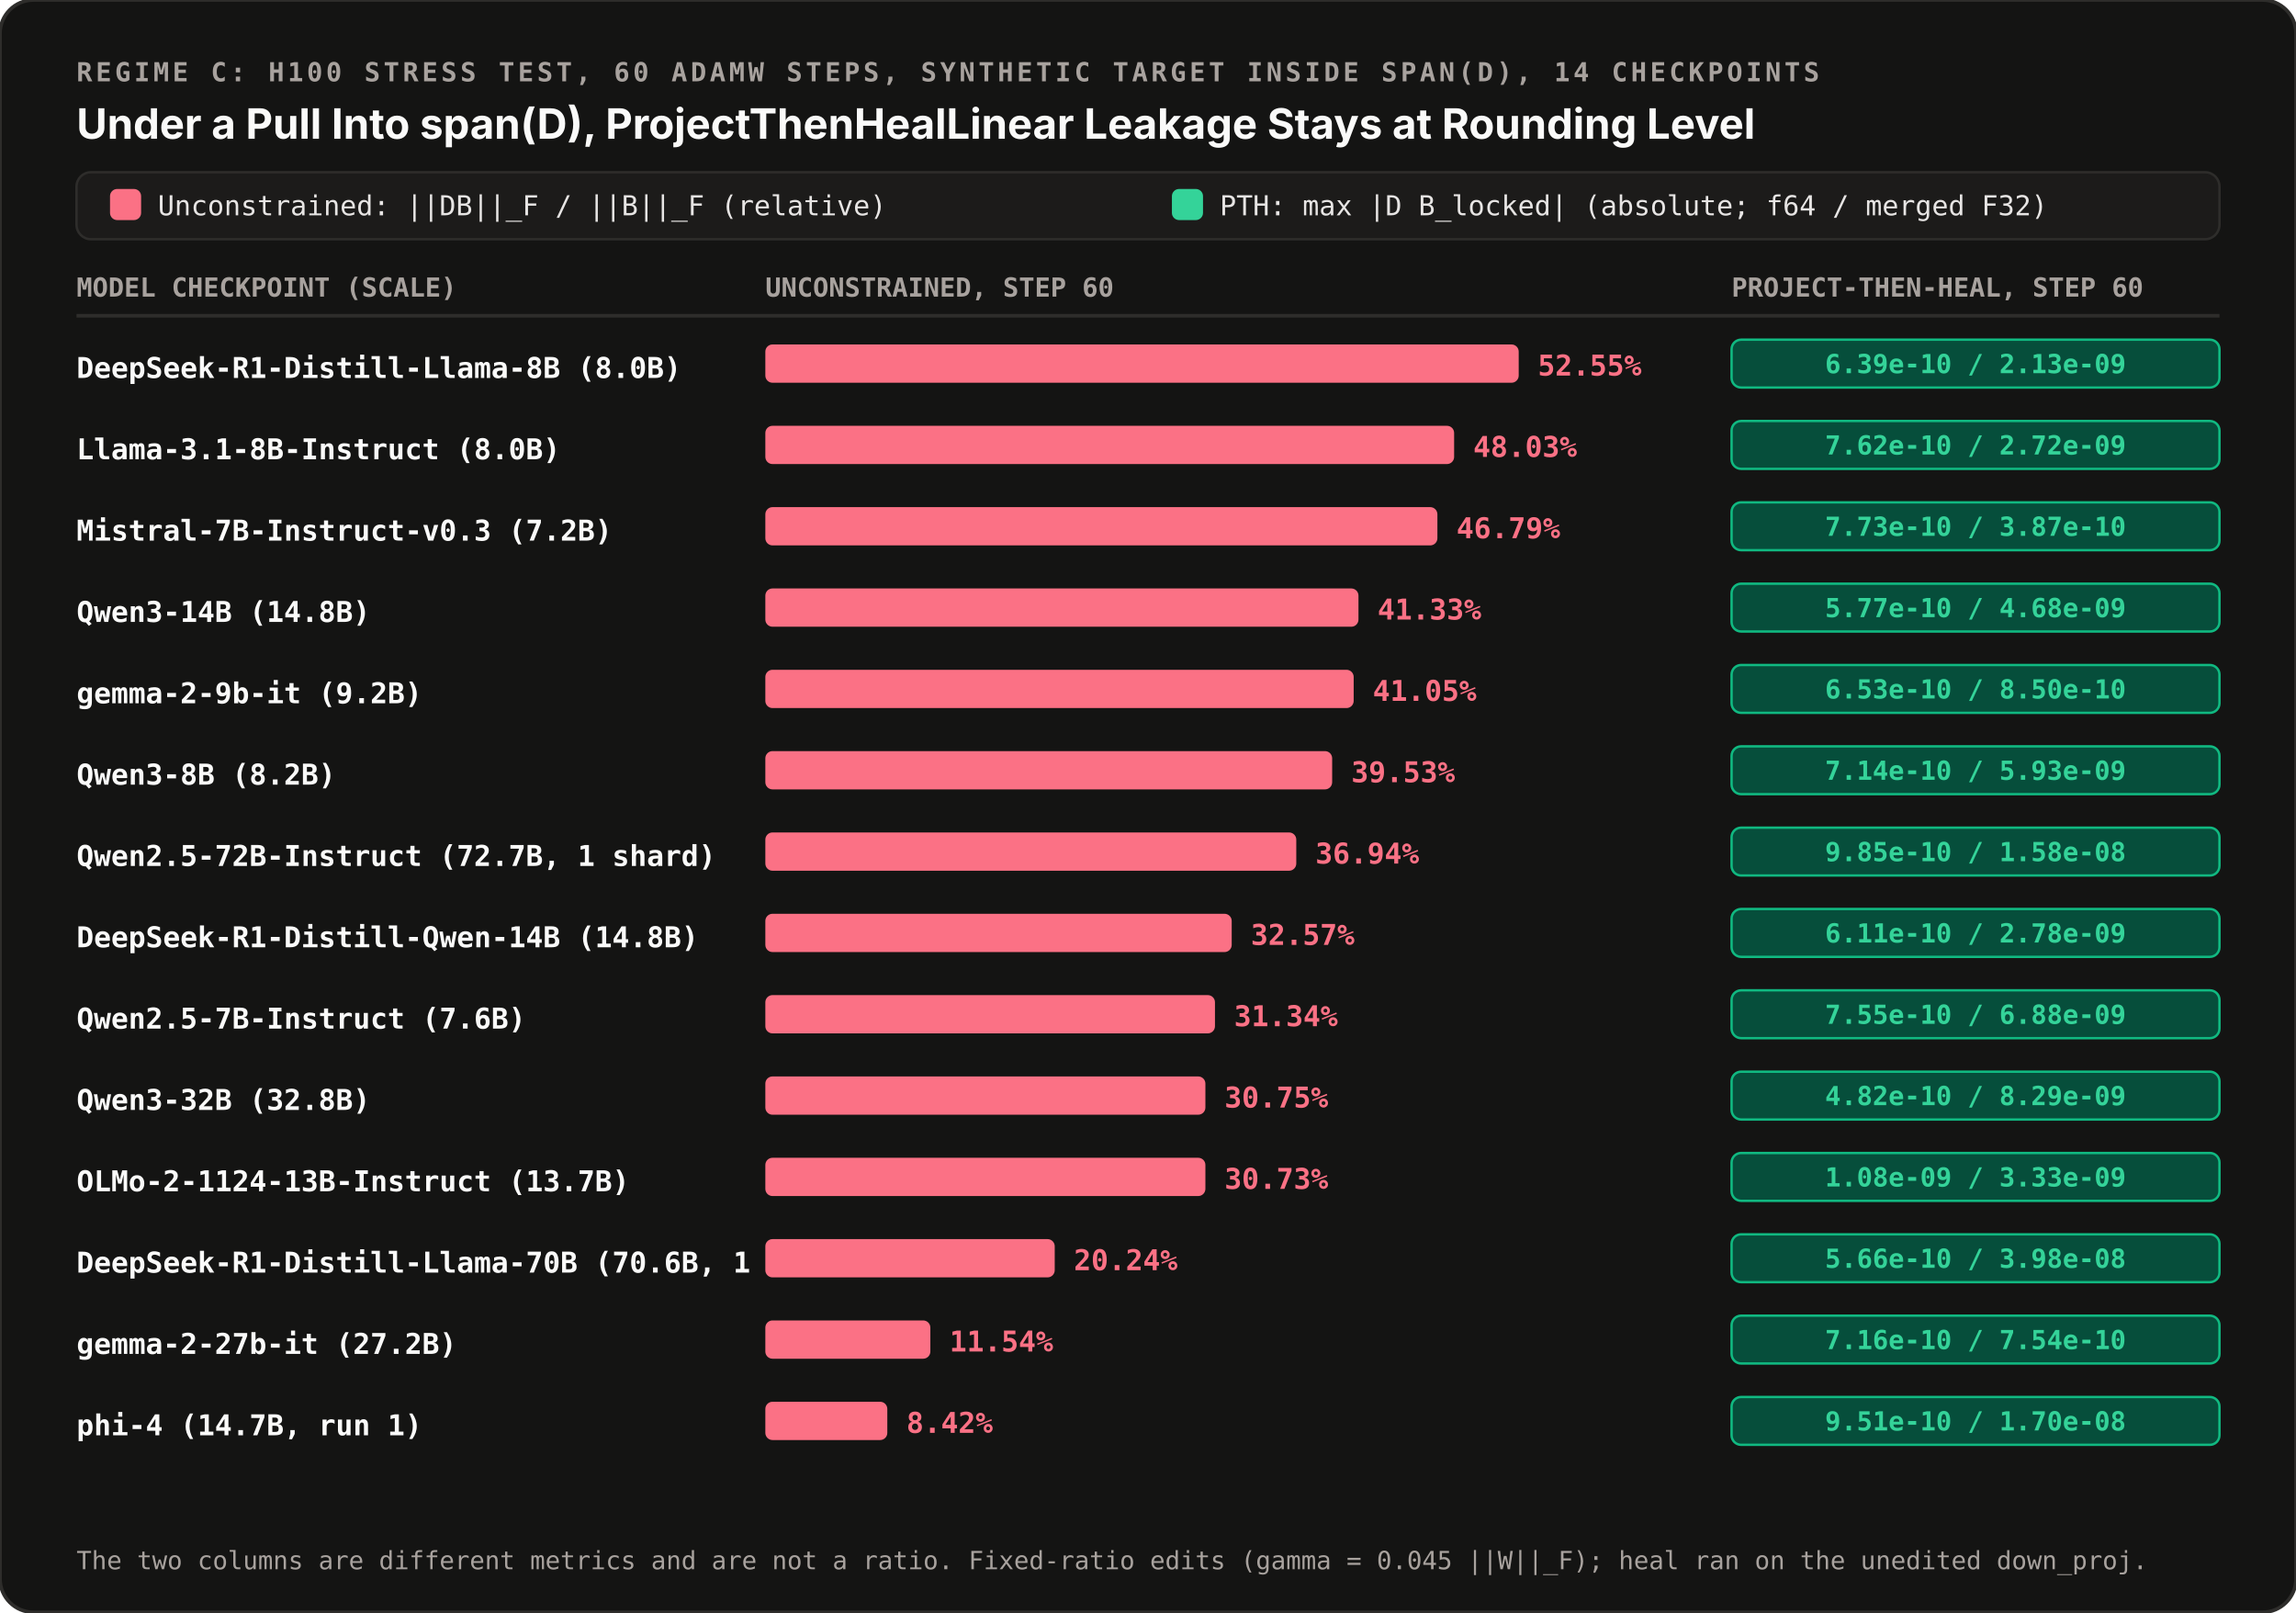
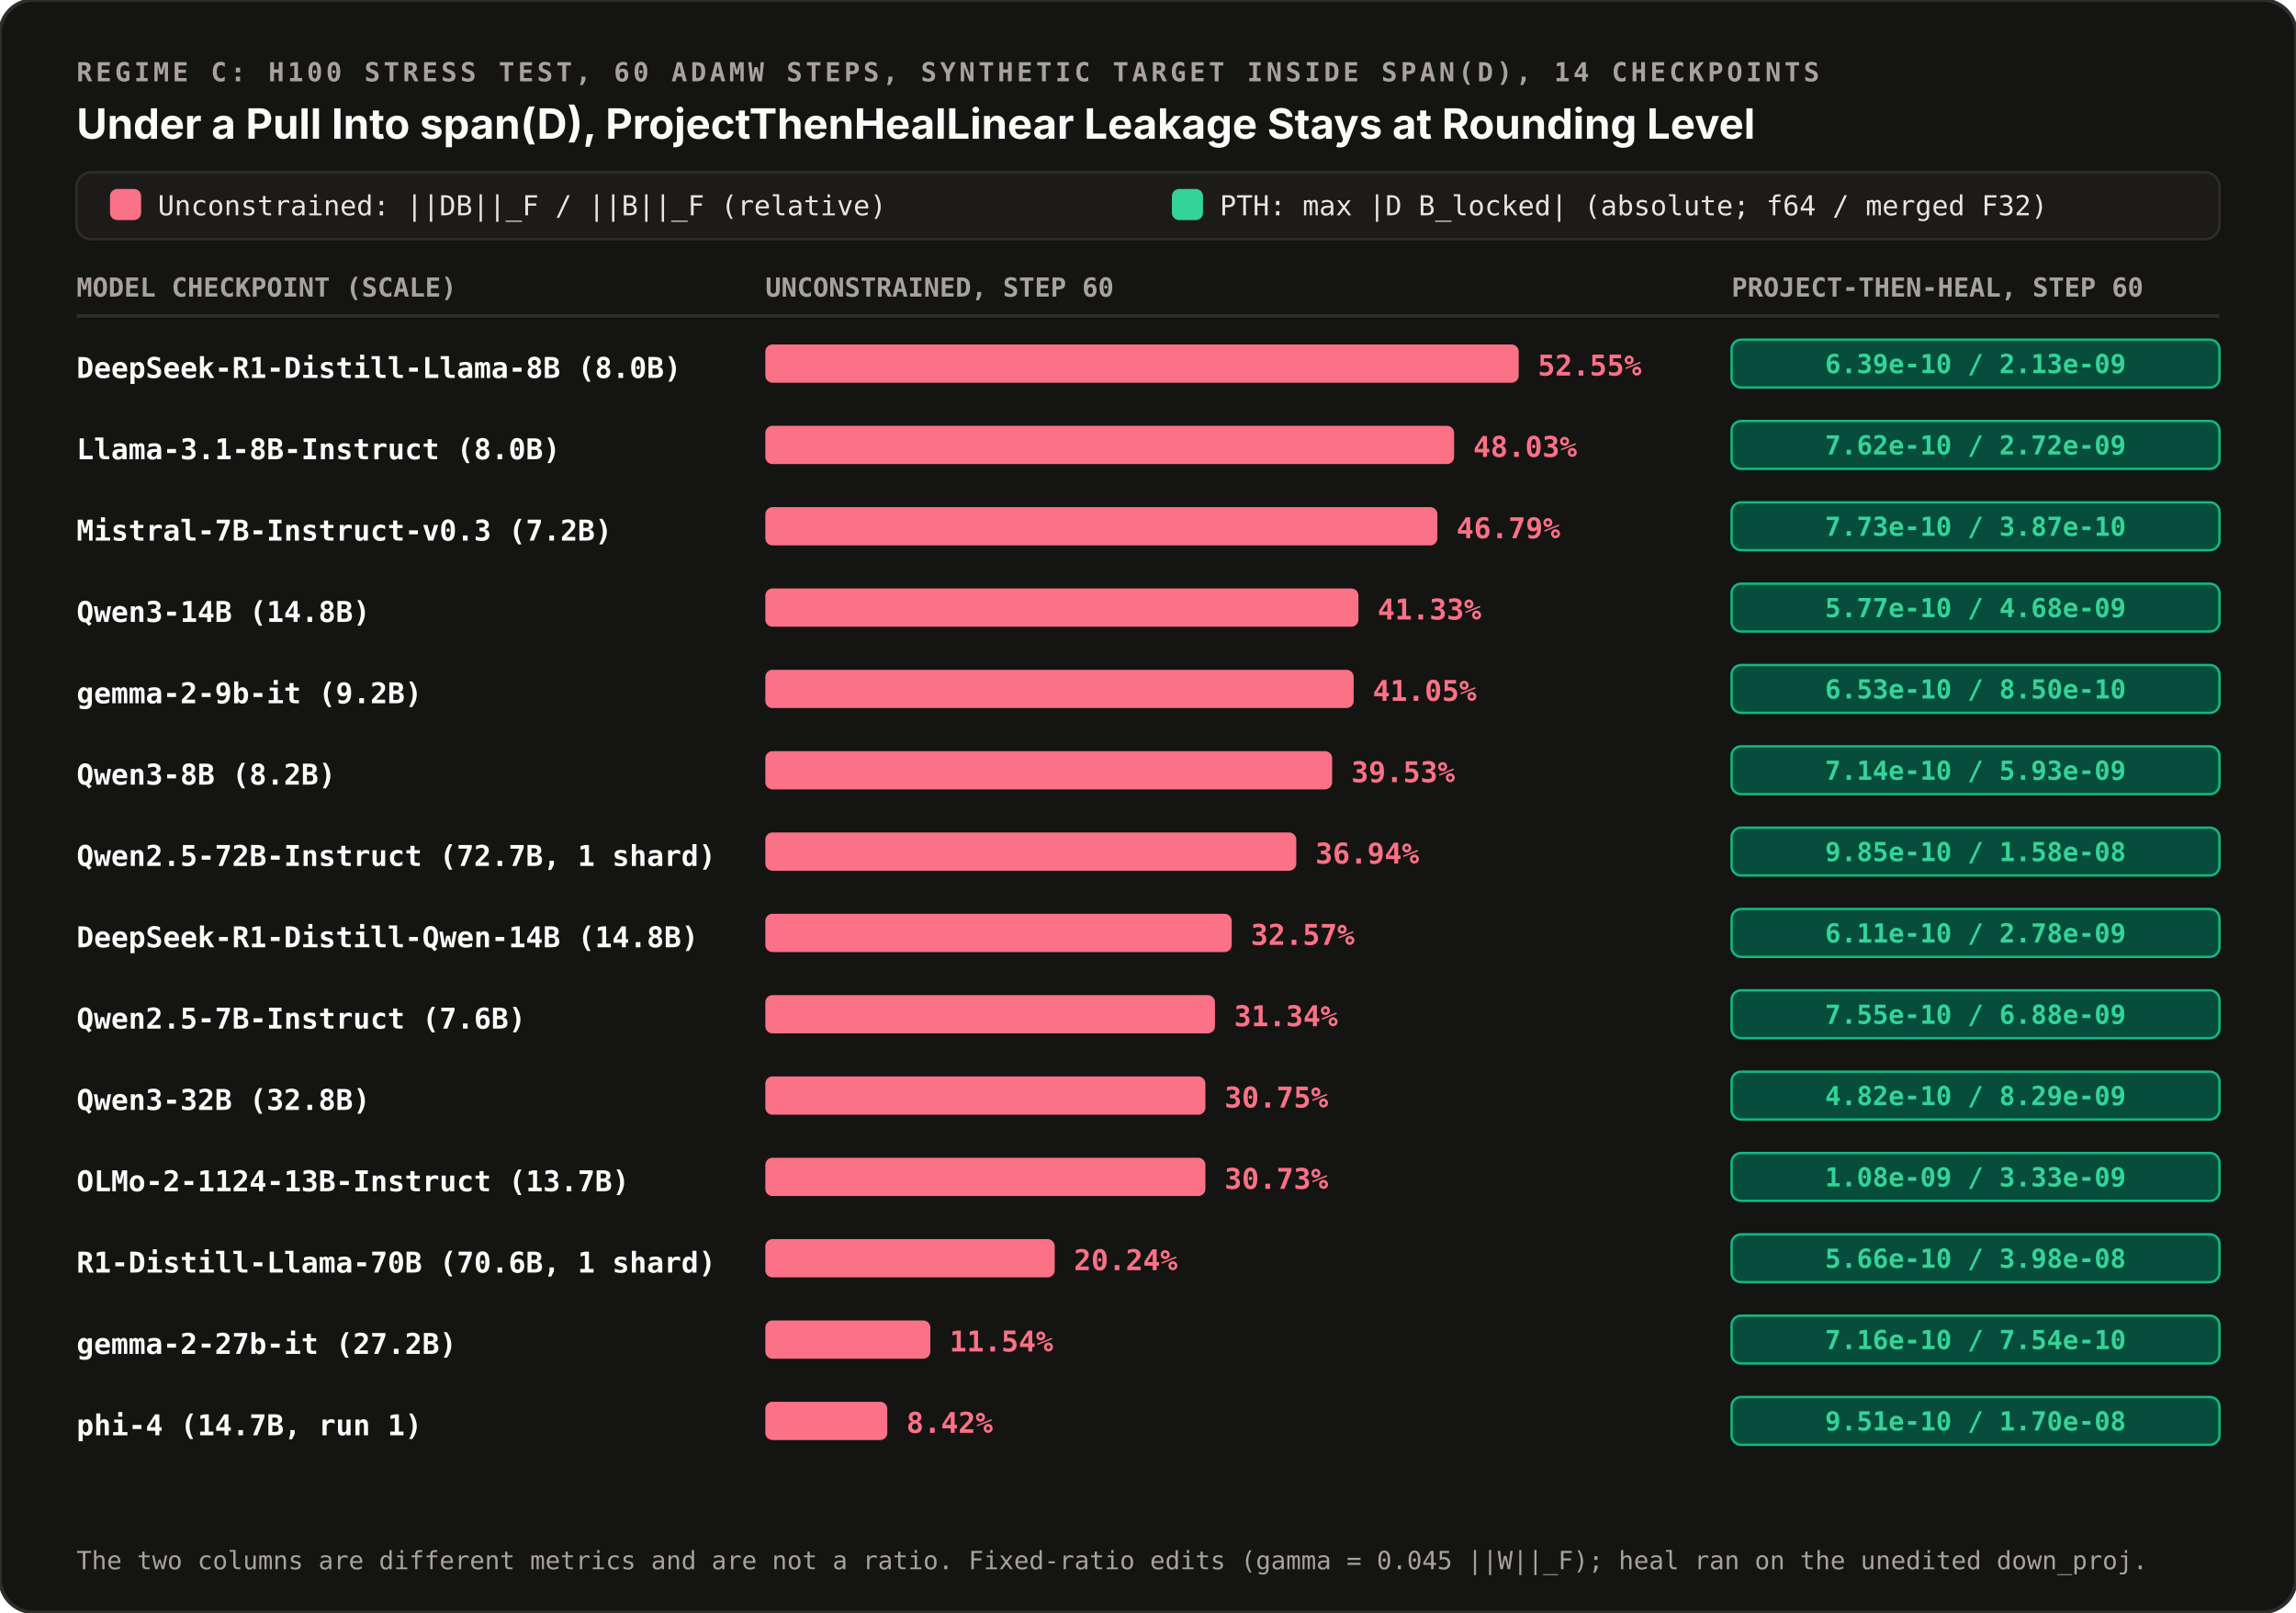
<svg xmlns="http://www.w3.org/2000/svg" viewBox="0 0 960 674" width="100%" height="auto" font-family="system-ui, -apple-system, BlinkMacSystemFont, 'Segoe UI', sans-serif">
  <rect width="960" height="674" rx="14" fill="#141413" stroke="#2e2d2b" stroke-width="1.5" />
  <text x="32" y="34" fill="#a8a29e" font-size="11" font-weight="700" letter-spacing="1.4" font-family="ui-monospace, monospace">REGIME C: H100 STRESS TEST, 60 ADAMW STEPS, SYNTHETIC TARGET INSIDE SPAN(D), 14 CHECKPOINTS</text>
  <text x="32" y="58" fill="#fafaf9" font-size="17.5" font-weight="700">Under a Pull Into span(D), ProjectThenHealLinear Leakage Stays at Rounding Level</text>
  <rect x="32" y="72" width="896" height="28" rx="6" fill="#1c1b1a" stroke="#2e2d2b" stroke-width="1" />
  <rect x="46" y="79" width="13" height="13" rx="3" fill="#fb7185" />
  <text x="66" y="90" fill="#e7e5e4" font-size="11.5" font-family="ui-monospace, monospace">Unconstrained: ||DB||_F / ||B||_F (relative)</text>
  <rect x="490" y="79" width="13" height="13" rx="3" fill="#34d399" />
  <text x="510" y="90" fill="#e7e5e4" font-size="11.5" font-family="ui-monospace, monospace">PTH: max |D B_locked| (absolute; f64 / merged F32)</text>
  <text x="32" y="124" fill="#a8a29e" font-size="11" font-weight="700" font-family="ui-monospace, monospace">MODEL CHECKPOINT (SCALE)</text>
  <text x="320" y="124" fill="#a8a29e" font-size="11" font-weight="700" font-family="ui-monospace, monospace">UNCONSTRAINED, STEP 60</text>
  <text x="724" y="124" fill="#a8a29e" font-size="11" font-weight="700" font-family="ui-monospace, monospace">PROJECT-THEN-HEAL, STEP 60</text>
  <line x1="32" y1="132" x2="928" y2="132" stroke="#2e2d2b" stroke-width="1.5" />
  <g font-size="12" font-family="ui-monospace, monospace">
    <text x="32" y="158" fill="#fafaf9" font-weight="600">DeepSeek-R1-Distill-Llama-8B (8.0B)</text>
    <rect x="320" y="144" width="315" height="16" rx="3" fill="#fb7185" />
    <text x="643" y="157" fill="#fb7185" font-weight="700">52.55%</text>
    <rect x="724" y="142" width="204" height="20" rx="4" fill="#064e3b" stroke="#10b981" />
    <text x="826" y="156" fill="#34d399" font-size="11" font-weight="700" text-anchor="middle">6.39e-10 / 2.13e-09</text>
    <text x="32" y="192" fill="#fafaf9" font-weight="600">Llama-3.1-8B-Instruct (8.0B)</text>
    <rect x="320" y="178" width="288" height="16" rx="3" fill="#fb7185" />
    <text x="616" y="191" fill="#fb7185" font-weight="700">48.03%</text>
    <rect x="724" y="176" width="204" height="20" rx="4" fill="#064e3b" stroke="#10b981" />
    <text x="826" y="190" fill="#34d399" font-size="11" font-weight="700" text-anchor="middle">7.62e-10 / 2.72e-09</text>
    <text x="32" y="226" fill="#fafaf9" font-weight="600">Mistral-7B-Instruct-v0.3 (7.2B)</text>
    <rect x="320" y="212" width="281" height="16" rx="3" fill="#fb7185" />
    <text x="609" y="225" fill="#fb7185" font-weight="700">46.79%</text>
    <rect x="724" y="210" width="204" height="20" rx="4" fill="#064e3b" stroke="#10b981" />
    <text x="826" y="224" fill="#34d399" font-size="11" font-weight="700" text-anchor="middle">7.73e-10 / 3.87e-10</text>
    <text x="32" y="260" fill="#fafaf9" font-weight="600">Qwen3-14B (14.8B)</text>
    <rect x="320" y="246" width="248" height="16" rx="3" fill="#fb7185" />
    <text x="576" y="259" fill="#fb7185" font-weight="700">41.33%</text>
    <rect x="724" y="244" width="204" height="20" rx="4" fill="#064e3b" stroke="#10b981" />
    <text x="826" y="258" fill="#34d399" font-size="11" font-weight="700" text-anchor="middle">5.77e-10 / 4.68e-09</text>
    <text x="32" y="294" fill="#fafaf9" font-weight="600">gemma-2-9b-it (9.2B)</text>
    <rect x="320" y="280" width="246" height="16" rx="3" fill="#fb7185" />
    <text x="574" y="293" fill="#fb7185" font-weight="700">41.05%</text>
    <rect x="724" y="278" width="204" height="20" rx="4" fill="#064e3b" stroke="#10b981" />
    <text x="826" y="292" fill="#34d399" font-size="11" font-weight="700" text-anchor="middle">6.53e-10 / 8.50e-10</text>
    <text x="32" y="328" fill="#fafaf9" font-weight="600">Qwen3-8B (8.2B)</text>
    <rect x="320" y="314" width="237" height="16" rx="3" fill="#fb7185" />
    <text x="565" y="327" fill="#fb7185" font-weight="700">39.53%</text>
    <rect x="724" y="312" width="204" height="20" rx="4" fill="#064e3b" stroke="#10b981" />
    <text x="826" y="326" fill="#34d399" font-size="11" font-weight="700" text-anchor="middle">7.14e-10 / 5.93e-09</text>
    <text x="32" y="362" fill="#fafaf9" font-weight="600">Qwen2.5-72B-Instruct (72.7B, 1 shard)</text>
    <rect x="320" y="348" width="222" height="16" rx="3" fill="#fb7185" />
    <text x="550" y="361" fill="#fb7185" font-weight="700">36.94%</text>
    <rect x="724" y="346" width="204" height="20" rx="4" fill="#064e3b" stroke="#10b981" />
    <text x="826" y="360" fill="#34d399" font-size="11" font-weight="700" text-anchor="middle">9.85e-10 / 1.58e-08</text>
    <text x="32" y="396" fill="#fafaf9" font-weight="600">DeepSeek-R1-Distill-Qwen-14B (14.8B)</text>
    <rect x="320" y="382" width="195" height="16" rx="3" fill="#fb7185" />
    <text x="523" y="395" fill="#fb7185" font-weight="700">32.57%</text>
    <rect x="724" y="380" width="204" height="20" rx="4" fill="#064e3b" stroke="#10b981" />
    <text x="826" y="394" fill="#34d399" font-size="11" font-weight="700" text-anchor="middle">6.11e-10 / 2.78e-09</text>
    <text x="32" y="430" fill="#fafaf9" font-weight="600">Qwen2.5-7B-Instruct (7.6B)</text>
    <rect x="320" y="416" width="188" height="16" rx="3" fill="#fb7185" />
    <text x="516" y="429" fill="#fb7185" font-weight="700">31.34%</text>
    <rect x="724" y="414" width="204" height="20" rx="4" fill="#064e3b" stroke="#10b981" />
    <text x="826" y="428" fill="#34d399" font-size="11" font-weight="700" text-anchor="middle">7.55e-10 / 6.88e-09</text>
    <text x="32" y="464" fill="#fafaf9" font-weight="600">Qwen3-32B (32.8B)</text>
    <rect x="320" y="450" width="184" height="16" rx="3" fill="#fb7185" />
    <text x="512" y="463" fill="#fb7185" font-weight="700">30.75%</text>
    <rect x="724" y="448" width="204" height="20" rx="4" fill="#064e3b" stroke="#10b981" />
    <text x="826" y="462" fill="#34d399" font-size="11" font-weight="700" text-anchor="middle">4.82e-10 / 8.29e-09</text>
    <text x="32" y="498" fill="#fafaf9" font-weight="600">OLMo-2-1124-13B-Instruct (13.7B)</text>
    <rect x="320" y="484" width="184" height="16" rx="3" fill="#fb7185" />
    <text x="512" y="497" fill="#fb7185" font-weight="700">30.73%</text>
    <rect x="724" y="482" width="204" height="20" rx="4" fill="#064e3b" stroke="#10b981" />
    <text x="826" y="496" fill="#34d399" font-size="11" font-weight="700" text-anchor="middle">1.08e-09 / 3.33e-09</text>
-     <text x="32" y="532" fill="#fafaf9" font-weight="600">DeepSeek-R1-Distill-Llama-70B (70.6B, 1 shard)</text>
+     <text x="32" y="532" fill="#fafaf9" font-weight="600">R1-Distill-Llama-70B (70.6B, 1 shard)</text>
    <rect x="320" y="518" width="121" height="16" rx="3" fill="#fb7185" />
    <text x="449" y="531" fill="#fb7185" font-weight="700">20.24%</text>
    <rect x="724" y="516" width="204" height="20" rx="4" fill="#064e3b" stroke="#10b981" />
    <text x="826" y="530" fill="#34d399" font-size="11" font-weight="700" text-anchor="middle">5.66e-10 / 3.98e-08</text>
    <text x="32" y="566" fill="#fafaf9" font-weight="600">gemma-2-27b-it (27.2B)</text>
    <rect x="320" y="552" width="69" height="16" rx="3" fill="#fb7185" />
    <text x="397" y="565" fill="#fb7185" font-weight="700">11.54%</text>
    <rect x="724" y="550" width="204" height="20" rx="4" fill="#064e3b" stroke="#10b981" />
    <text x="826" y="564" fill="#34d399" font-size="11" font-weight="700" text-anchor="middle">7.16e-10 / 7.54e-10</text>
    <text x="32" y="600" fill="#fafaf9" font-weight="600">phi-4 (14.7B, run 1)</text>
    <rect x="320" y="586" width="51" height="16" rx="3" fill="#fb7185" />
    <text x="379" y="599" fill="#fb7185" font-weight="700">8.42%</text>
    <rect x="724" y="584" width="204" height="20" rx="4" fill="#064e3b" stroke="#10b981" />
    <text x="826" y="598" fill="#34d399" font-size="11" font-weight="700" text-anchor="middle">9.51e-10 / 1.70e-08</text>
  </g>
  <text x="32" y="656" fill="#a8a29e" font-size="10.5" font-family="ui-monospace, monospace">The two columns are different metrics and are not a ratio. Fixed-ratio edits (gamma = 0.045 ||W||_F); heal ran on the unedited down_proj.</text>
</svg>
